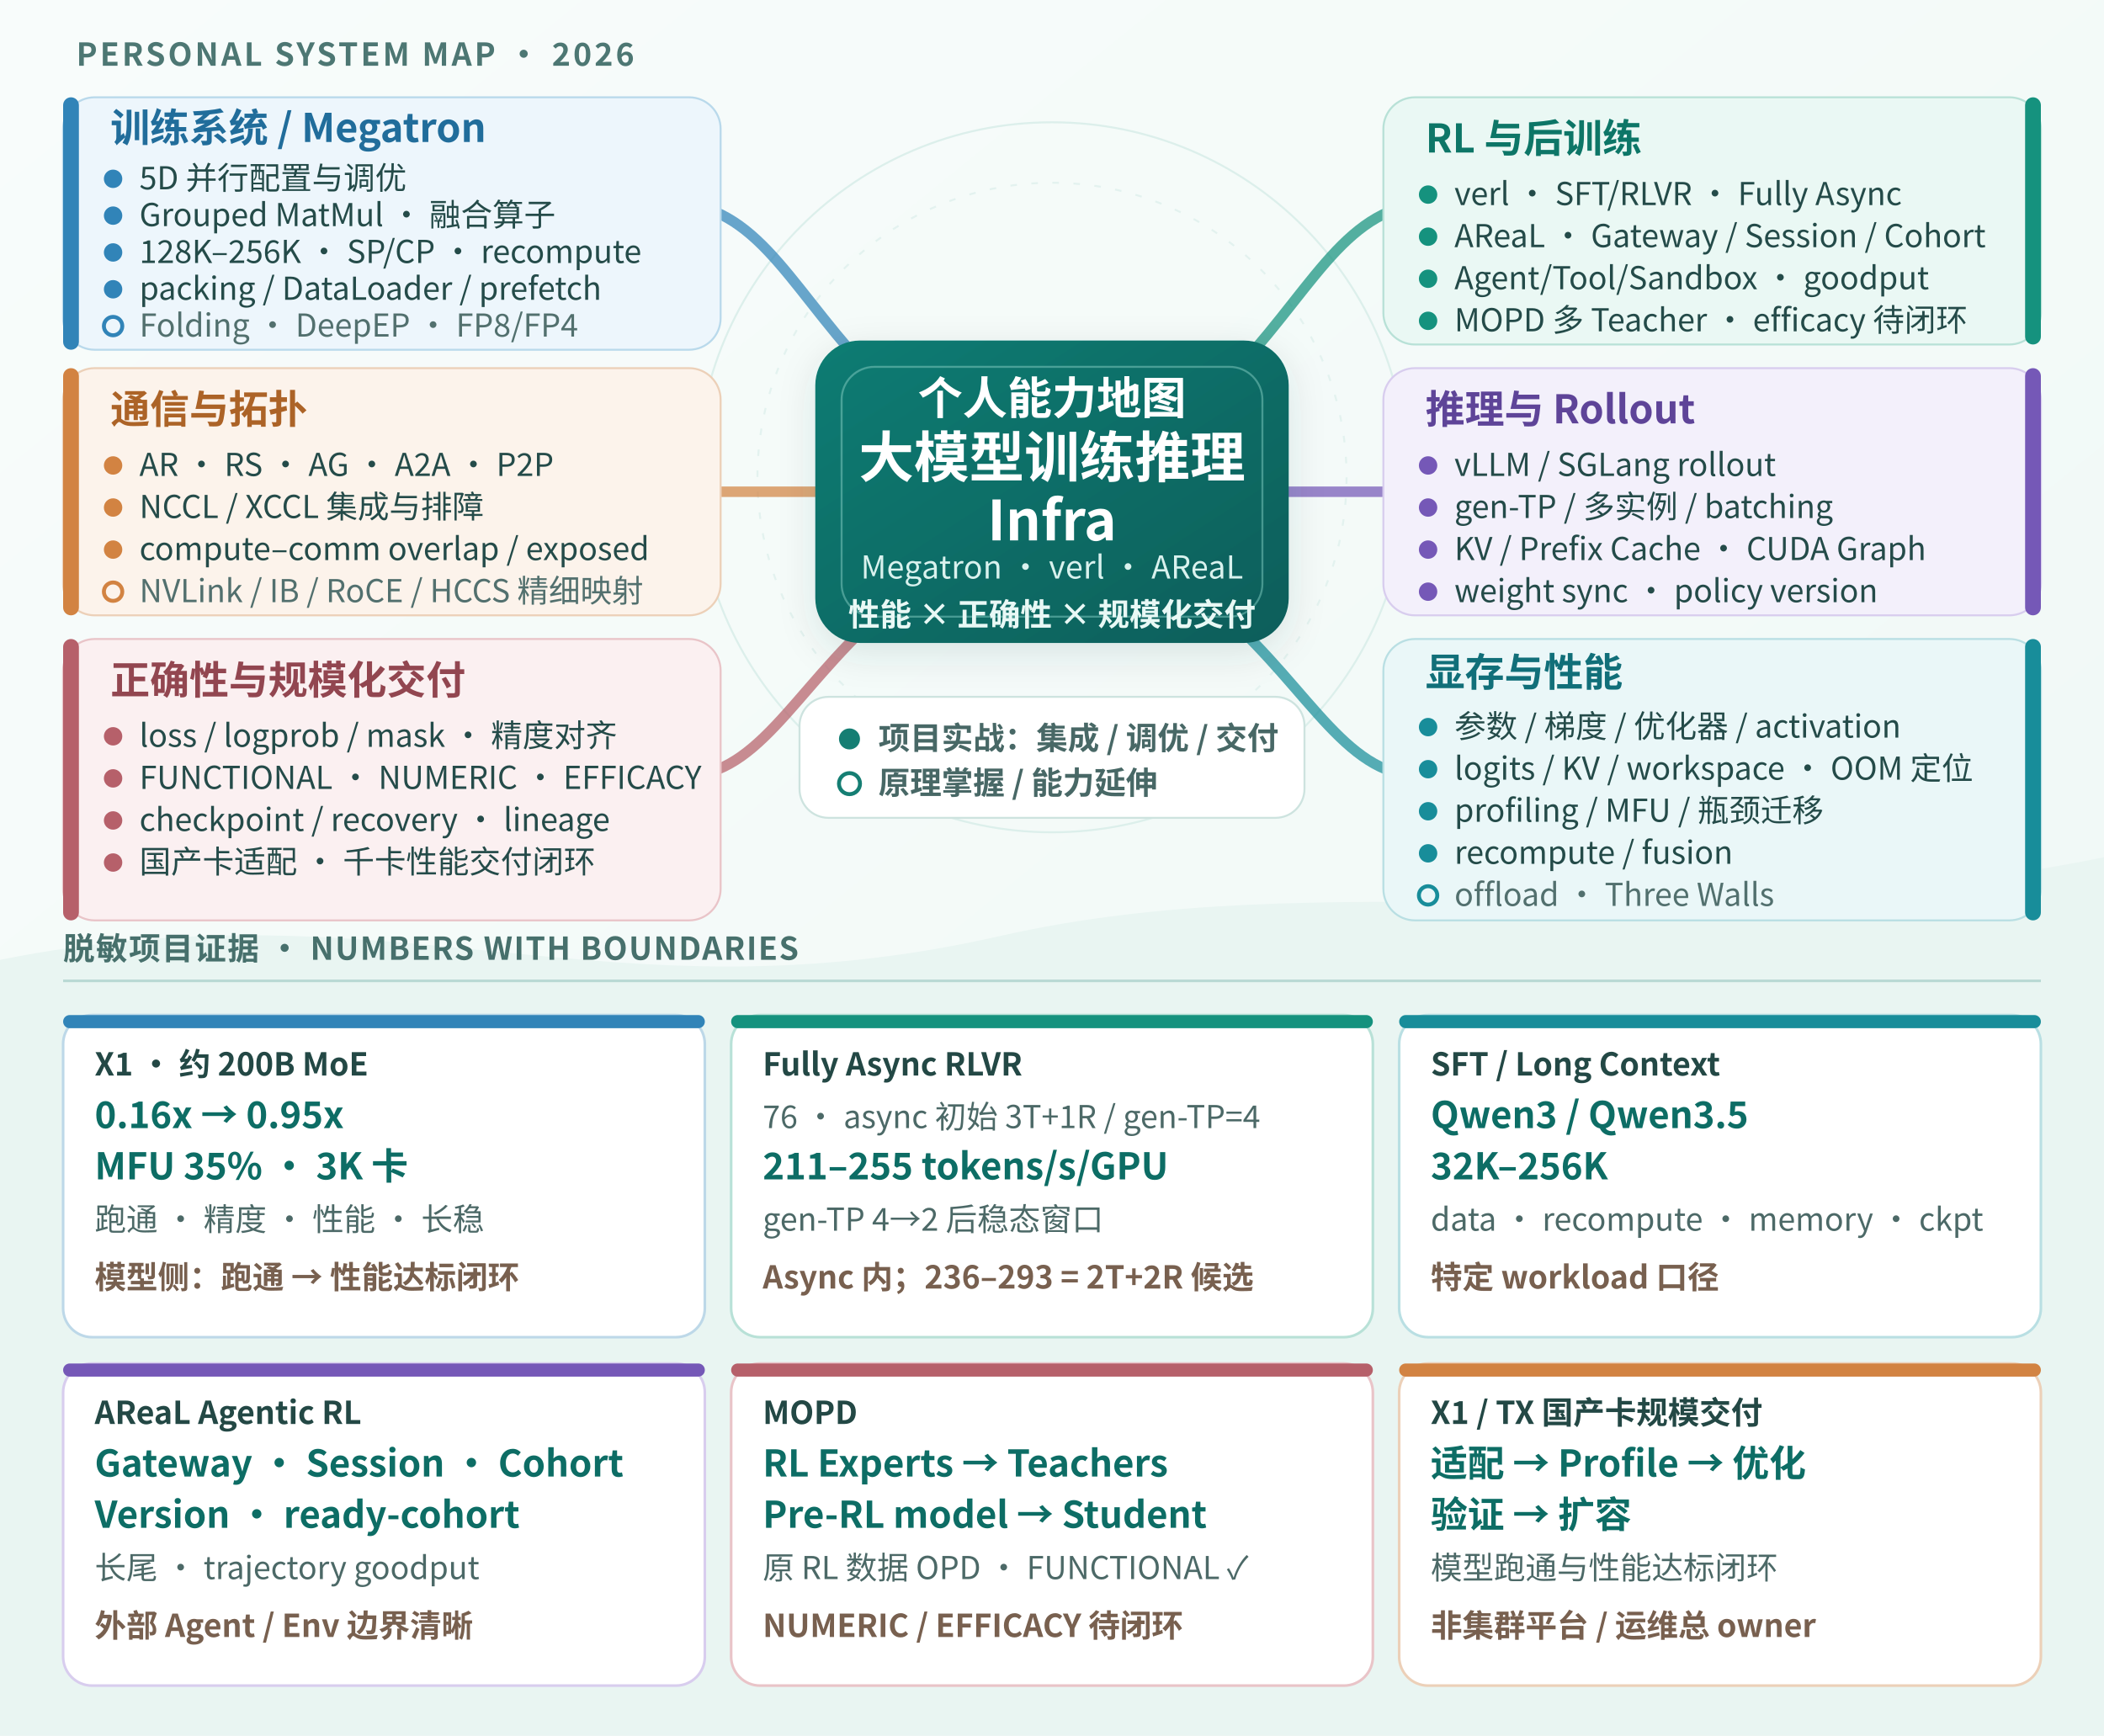
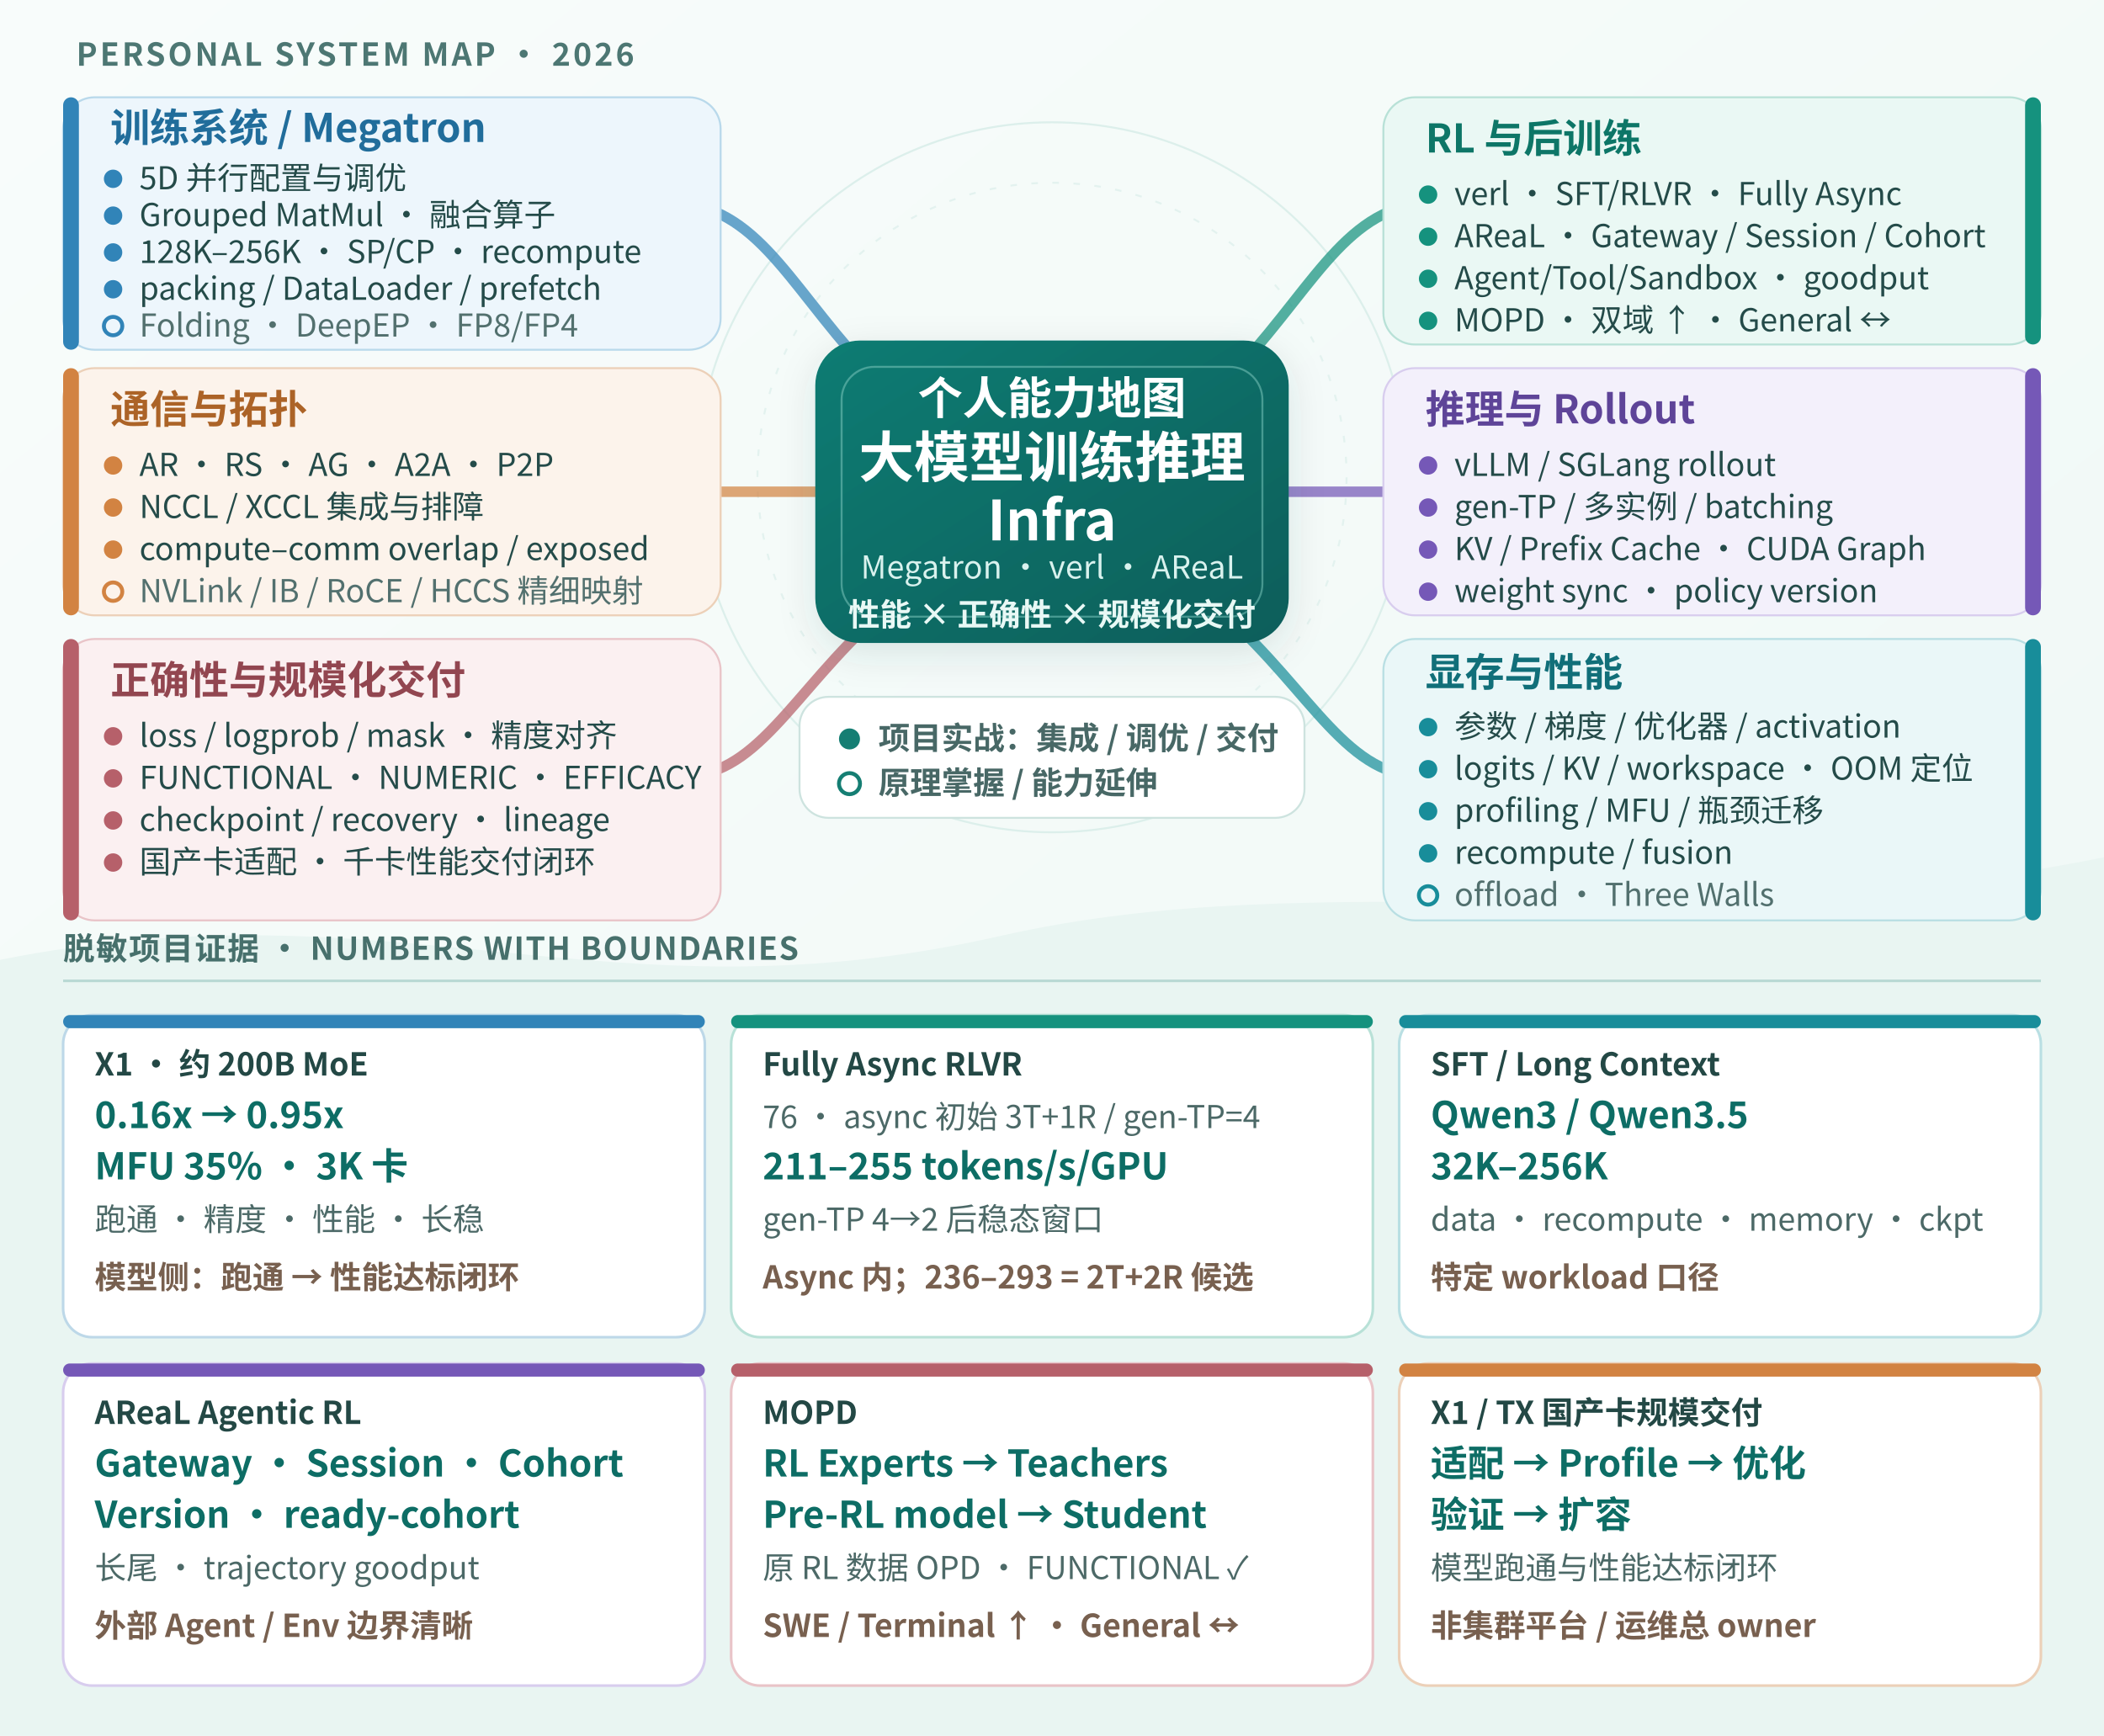
<svg xmlns="http://www.w3.org/2000/svg" width="1600" height="1320" viewBox="0 0 1600 1320" role="img" aria-labelledby="map-title map-desc">
  <defs>
    <linearGradient id="bg" x1="0" y1="0" x2="1" y2="1">
      <stop offset="0" stop-color="#f8fcfb" />
      <stop offset="0.55" stop-color="#f3faf8" />
      <stop offset="1" stop-color="#eef7f5" />
    </linearGradient>
    <linearGradient id="core" x1="0" y1="0" x2="1" y2="1">
      <stop offset="0" stop-color="#117c73" />
      <stop offset="1" stop-color="#0b5e5a" />
    </linearGradient>
    <filter id="shadow" x="-20%" y="-20%" width="140%" height="150%">
      <feDropShadow dx="0" dy="8" stdDeviation="14" flood-color="#174d49" flood-opacity="0.12" />
    </filter>
    <style>
      .base { font-family: -apple-system, BlinkMacSystemFont, "PingFang SC", "Microsoft YaHei", "Noto Sans CJK SC", sans-serif; }
      .eyebrow { font-size: 24px; font-weight: 600; letter-spacing: 2px; fill: #4d7773; }
      .domain { font-size: 30px; font-weight: 700; }
      .item { font-size: 24px; font-weight: 500; fill: #244b49; }
      .item-soft { font-size: 24px; font-weight: 500; fill: #52706e; }
      .core-title { font-size: 34px; font-weight: 700; fill: #ffffff; }
      .core-strong { font-size: 42px; font-weight: 750; fill: #ffffff; }
      .core-sub { font-size: 24px; font-weight: 500; fill: #d9f2ee; letter-spacing: 0.2px; }
      .core-line { font-size: 24px; font-weight: 600; fill: #e8f8f5; }
      .legend { font-size: 24px; font-weight: 600; fill: #486866; }
      .evidence-kicker { font-size: 24px; font-weight: 700; fill: #47706c; letter-spacing: 1px; }
      .card-title { font-size: 24px; font-weight: 700; fill: #234845; }
      .card-value { font-size: 28px; font-weight: 750; fill: #0d6d65; }
      .card-body { font-size: 24px; font-weight: 500; fill: #4c6967; }
      .card-note { font-size: 24px; font-weight: 600; fill: #78604f; }
      .panel { stroke-width: 1.5; }
      .branch { fill: none; stroke-width: 8; stroke-linecap: round; opacity: 0.72; }
      .branch-tip { fill: none; stroke-width: 3; stroke-linecap: round; opacity: 0.5; }
    </style>
  </defs>
  <rect width="1600" height="1320" fill="url(#bg)" />
  <path d="M0 730 C300 670 460 780 760 712 C1010 655 1260 720 1600 652 L1600 1320 L0 1320 Z" fill="#e9f5f2" />
  <circle cx="800" cy="363" r="270" fill="none" stroke="#dcefeb" stroke-width="1.5" />
  <circle cx="800" cy="363" r="224" fill="none" stroke="#e3f2ef" stroke-width="1.5" stroke-dasharray="5 11" />
  <g class="base">
    <text x="58" y="50" class="eyebrow">PERSONAL SYSTEM MAP · 2026</text>
    <path class="branch" stroke="#3184b8" d="M682 304 C610 236 587 169 528 156" />
    <path class="branch-tip" stroke="#3184b8" d="M528 156 C508 151 493 151 472 151" />
    <path class="branch" stroke="#d28342" d="M652 374 C585 374 568 374 522 374" />
    <path class="branch-tip" stroke="#d28342" d="M522 374 C502 374 489 374 469 374" />
    <path class="branch" stroke="#b6606a" d="M682 456 C610 514 582 585 526 590" />
    <path class="branch-tip" stroke="#b6606a" d="M526 590 C506 592 493 592 472 592" />
    <path class="branch" stroke="#15927e" d="M918 304 C990 236 1013 169 1072 156" />
    <path class="branch-tip" stroke="#15927e" d="M1072 156 C1092 151 1107 151 1128 151" />
    <path class="branch" stroke="#7558b7" d="M948 374 C1015 374 1032 374 1078 374" />
    <path class="branch-tip" stroke="#7558b7" d="M1078 374 C1098 374 1111 374 1131 374" />
    <path class="branch" stroke="#188d9a" d="M918 456 C990 514 1018 585 1074 590" />
    <path class="branch-tip" stroke="#188d9a" d="M1074 590 C1094 592 1107 592 1128 592" />
    <g>
      <rect x="48" y="74" width="500" height="192" rx="24" fill="#edf6fc" stroke="#b9d9eb" class="panel" />
      <rect x="48" y="74" width="12" height="192" rx="6" fill="#3184b8" />
      <text x="84" y="108" class="domain" fill="#216d9b">训练系统 / Megatron</text>
      <circle cx="86" cy="136" r="7" fill="#3184b8" />
      <text x="106" y="144" class="item">5D 并行配置与调优</text>
      <circle cx="86" cy="164" r="7" fill="#3184b8" />
      <text x="106" y="172" class="item">Grouped MatMul · 融合算子</text>
      <circle cx="86" cy="192" r="7" fill="#3184b8" />
      <text x="106" y="200" class="item">128K–256K · SP/CP · recompute</text>
      <circle cx="86" cy="220" r="7" fill="#3184b8" />
      <text x="106" y="228" class="item">packing / DataLoader / prefetch</text>
      <circle cx="86" cy="248" r="7" fill="#edf6fc" stroke="#3184b8" stroke-width="3" />
      <text x="106" y="256" class="item-soft">Folding · DeepEP · FP8/FP4</text>
    </g>
    <g>
      <rect x="48" y="280" width="500" height="188" rx="24" fill="#fcf3eb" stroke="#ecd0b8" class="panel" />
      <rect x="48" y="280" width="12" height="188" rx="6" fill="#d28342" />
      <text x="84" y="322" class="domain" fill="#ac6327">通信与拓扑</text>
      <circle cx="86" cy="354" r="7" fill="#d28342" />
      <text x="106" y="362" class="item">AR · RS · AG · A2A · P2P</text>
      <circle cx="86" cy="386" r="7" fill="#d28342" />
      <text x="106" y="394" class="item">NCCL / XCCL 集成与排障</text>
      <circle cx="86" cy="418" r="7" fill="#d28342" />
      <text x="106" y="426" class="item">compute–comm overlap / exposed</text>
      <circle cx="86" cy="450" r="7" fill="#fcf3eb" stroke="#d28342" stroke-width="3" />
      <text x="106" y="458" class="item-soft">NVLink / IB / RoCE / HCCS 精细映射</text>
    </g>
    <g>
      <rect x="48" y="486" width="500" height="214" rx="24" fill="#fbf0f1" stroke="#e9c4c8" class="panel" />
      <rect x="48" y="486" width="12" height="214" rx="6" fill="#b6606a" />
      <text x="84" y="528" class="domain" fill="#924650">正确性与规模化交付</text>
      <circle cx="86" cy="560" r="7" fill="#b6606a" />
      <text x="106" y="568" class="item">loss / logprob / mask · 精度对齐</text>
      <circle cx="86" cy="592" r="7" fill="#b6606a" />
      <text x="106" y="600" class="item">FUNCTIONAL · NUMERIC · EFFICACY</text>
      <circle cx="86" cy="624" r="7" fill="#b6606a" />
      <text x="106" y="632" class="item">checkpoint / recovery · lineage</text>
      <circle cx="86" cy="656" r="7" fill="#b6606a" />
      <text x="106" y="664" class="item">国产卡适配 · 千卡性能交付闭环</text>
    </g>
    <g>
      <rect x="1052" y="74" width="500" height="188" rx="24" fill="#eaf8f4" stroke="#b8e1d7" class="panel" />
      <rect x="1540" y="74" width="12" height="188" rx="6" fill="#15927e" />
      <text x="1084" y="116" class="domain" fill="#0d7667">RL 与后训练</text>
      <circle cx="1086" cy="148" r="7" fill="#15927e" />
      <text x="1106" y="156" class="item">verl · SFT/RLVR · Fully Async</text>
      <circle cx="1086" cy="180" r="7" fill="#15927e" />
      <text x="1106" y="188" class="item">AReaL · Gateway / Session / Cohort</text>
      <circle cx="1086" cy="212" r="7" fill="#15927e" />
      <text x="1106" y="220" class="item">Agent/Tool/Sandbox · goodput</text>
      <circle cx="1086" cy="244" r="7" fill="#15927e" />
-       <text x="1106" y="252" class="item">MOPD 多 Teacher · efficacy 待闭环</text>
+       <text x="1106" y="252" class="item">MOPD · 双域 ↑ · General ↔</text>
    </g>
    <g>
      <rect x="1052" y="280" width="500" height="188" rx="24" fill="#f3f0fb" stroke="#d8cdee" class="panel" />
      <rect x="1540" y="280" width="12" height="188" rx="6" fill="#7558b7" />
      <text x="1084" y="322" class="domain" fill="#5e4498">推理与 Rollout</text>
      <circle cx="1086" cy="354" r="7" fill="#7558b7" />
      <text x="1106" y="362" class="item">vLLM / SGLang rollout</text>
      <circle cx="1086" cy="386" r="7" fill="#7558b7" />
      <text x="1106" y="394" class="item">gen-TP / 多实例 / batching</text>
      <circle cx="1086" cy="418" r="7" fill="#7558b7" />
      <text x="1106" y="426" class="item">KV / Prefix Cache · CUDA Graph</text>
      <circle cx="1086" cy="450" r="7" fill="#7558b7" />
      <text x="1106" y="458" class="item">weight sync · policy version</text>
    </g>
    <g>
      <rect x="1052" y="486" width="500" height="214" rx="24" fill="#eaf7f8" stroke="#b9dfe3" class="panel" />
      <rect x="1540" y="486" width="12" height="214" rx="6" fill="#188d9a" />
      <text x="1084" y="522" class="domain" fill="#116f79">显存与性能</text>
      <circle cx="1086" cy="553" r="7" fill="#188d9a" />
      <text x="1106" y="561" class="item">参数 / 梯度 / 优化器 / activation</text>
      <circle cx="1086" cy="585" r="7" fill="#188d9a" />
      <text x="1106" y="593" class="item">logits / KV / workspace · OOM 定位</text>
      <circle cx="1086" cy="617" r="7" fill="#188d9a" />
      <text x="1106" y="625" class="item">profiling / MFU / 瓶颈迁移</text>
      <circle cx="1086" cy="649" r="7" fill="#188d9a" />
      <text x="1106" y="657" class="item">recompute / fusion</text>
      <circle cx="1086" cy="681" r="7" fill="#eaf7f8" stroke="#188d9a" stroke-width="3" />
      <text x="1106" y="689" class="item-soft">offload · Three Walls</text>
    </g>
    <g filter="url(#shadow)">
      <rect x="620" y="259" width="360" height="230" rx="34" fill="url(#core)" />
      <rect x="640" y="279" width="320" height="190" rx="25" fill="none" stroke="#8dd7cc" stroke-width="1.5" opacity="0.45" />
    </g>
    <text x="800" y="315" text-anchor="middle" class="core-title">个人能力地图</text>
    <text x="800" y="363" text-anchor="middle" class="core-strong">大模型训练推理</text>
    <text x="800" y="411" text-anchor="middle" class="core-strong">Infra</text>
    <text x="800" y="440" text-anchor="middle" class="core-sub">Megatron · verl · AReaL</text>
    <text x="800" y="476" text-anchor="middle" class="core-line">性能 × 正确性 × 规模化交付</text>
    <g>
      <rect x="608" y="530" width="384" height="92" rx="22" fill="#ffffff" stroke="#cde3df" stroke-width="1.5" />
      <circle cx="646" cy="562" r="8" fill="#157e73" />
      <text x="668" y="570" class="legend">项目实战：集成 / 调优 / 交付</text>
      <circle cx="646" cy="596" r="8" fill="#ffffff" stroke="#157e73" stroke-width="3" />
      <text x="668" y="604" class="legend">原理掌握 / 能力延伸</text>
    </g>
    <text x="48" y="730" class="evidence-kicker">脱敏项目证据 · NUMBERS WITH BOUNDARIES</text>
    <path d="M48 746 H1552" stroke="#b9d9d4" stroke-width="2" />
    <g>
      <rect x="48" y="772" width="488" height="245" rx="22" fill="#ffffff" stroke="#bdd8e8" stroke-width="2" />
      <rect x="48" y="772" width="488" height="10" rx="5" fill="#3184b8" />
      <text x="72" y="818" class="card-title">X1 · 约 200B MoE</text>
      <text x="72" y="858" class="card-value">0.16x → 0.95x</text>
      <text x="72" y="897" class="card-value">MFU 35% · 3K 卡</text>
      <text x="72" y="936" class="card-body">跑通 · 精度 · 性能 · 长稳</text>
      <text x="72" y="980" class="card-note">模型侧：跑通 → 性能达标闭环</text>
    </g>
    <g>
      <rect x="556" y="772" width="488" height="245" rx="22" fill="#ffffff" stroke="#b8e1d7" stroke-width="2" />
      <rect x="556" y="772" width="488" height="10" rx="5" fill="#15927e" />
      <text x="580" y="818" class="card-title">Fully Async RLVR</text>
      <text x="580" y="858" class="card-body">76 · async 初始 3T+1R / gen-TP=4</text>
      <text x="580" y="897" class="card-value">211–255 tokens/s/GPU</text>
      <text x="580" y="936" class="card-body">gen-TP 4→2 后稳态窗口</text>
      <text x="580" y="980" class="card-note">Async 内；236–293 = 2T+2R 候选</text>
    </g>
    <g>
      <rect x="1064" y="772" width="488" height="245" rx="22" fill="#ffffff" stroke="#b9dfe3" stroke-width="2" />
      <rect x="1064" y="772" width="488" height="10" rx="5" fill="#188d9a" />
      <text x="1088" y="818" class="card-title">SFT / Long Context</text>
      <text x="1088" y="858" class="card-value">Qwen3 / Qwen3.5</text>
      <text x="1088" y="897" class="card-value">32K–256K</text>
      <text x="1088" y="936" class="card-body">data · recompute · memory · ckpt</text>
      <text x="1088" y="980" class="card-note">特定 workload 口径</text>
    </g>
    <g>
      <rect x="48" y="1037" width="488" height="245" rx="22" fill="#ffffff" stroke="#d8cdee" stroke-width="2" />
      <rect x="48" y="1037" width="488" height="10" rx="5" fill="#7558b7" />
      <text x="72" y="1083" class="card-title">AReaL Agentic RL</text>
      <text x="72" y="1123" class="card-value">Gateway · Session · Cohort</text>
      <text x="72" y="1162" class="card-value">Version · ready-cohort</text>
      <text x="72" y="1201" class="card-body">长尾 · trajectory goodput</text>
      <text x="72" y="1245" class="card-note">外部 Agent / Env 边界清晰</text>
    </g>
    <g>
      <rect x="556" y="1037" width="488" height="245" rx="22" fill="#ffffff" stroke="#e9c4c8" stroke-width="2" />
      <rect x="556" y="1037" width="488" height="10" rx="5" fill="#b6606a" />
      <text x="580" y="1083" class="card-title">MOPD</text>
      <text x="580" y="1123" class="card-value">RL Experts → Teachers</text>
      <text x="580" y="1162" class="card-value">Pre-RL model → Student</text>
      <text x="580" y="1201" class="card-body">原 RL 数据 OPD · FUNCTIONAL ✓</text>
-       <text x="580" y="1245" class="card-note">NUMERIC / EFFICACY 待闭环</text>
+       <text x="580" y="1245" class="card-note">SWE / Terminal ↑ · General ↔</text>
    </g>
    <g>
      <rect x="1064" y="1037" width="488" height="245" rx="22" fill="#ffffff" stroke="#ecd0b8" stroke-width="2" />
      <rect x="1064" y="1037" width="488" height="10" rx="5" fill="#d28342" />
      <text x="1088" y="1083" class="card-title">X1 / TX 国产卡规模交付</text>
      <text x="1088" y="1123" class="card-value">适配 → Profile → 优化</text>
      <text x="1088" y="1162" class="card-value">验证 → 扩容</text>
      <text x="1088" y="1201" class="card-body">模型跑通与性能达标闭环</text>
      <text x="1088" y="1245" class="card-note">非集群平台 / 运维总 owner</text>
    </g>
  </g>
</svg>
